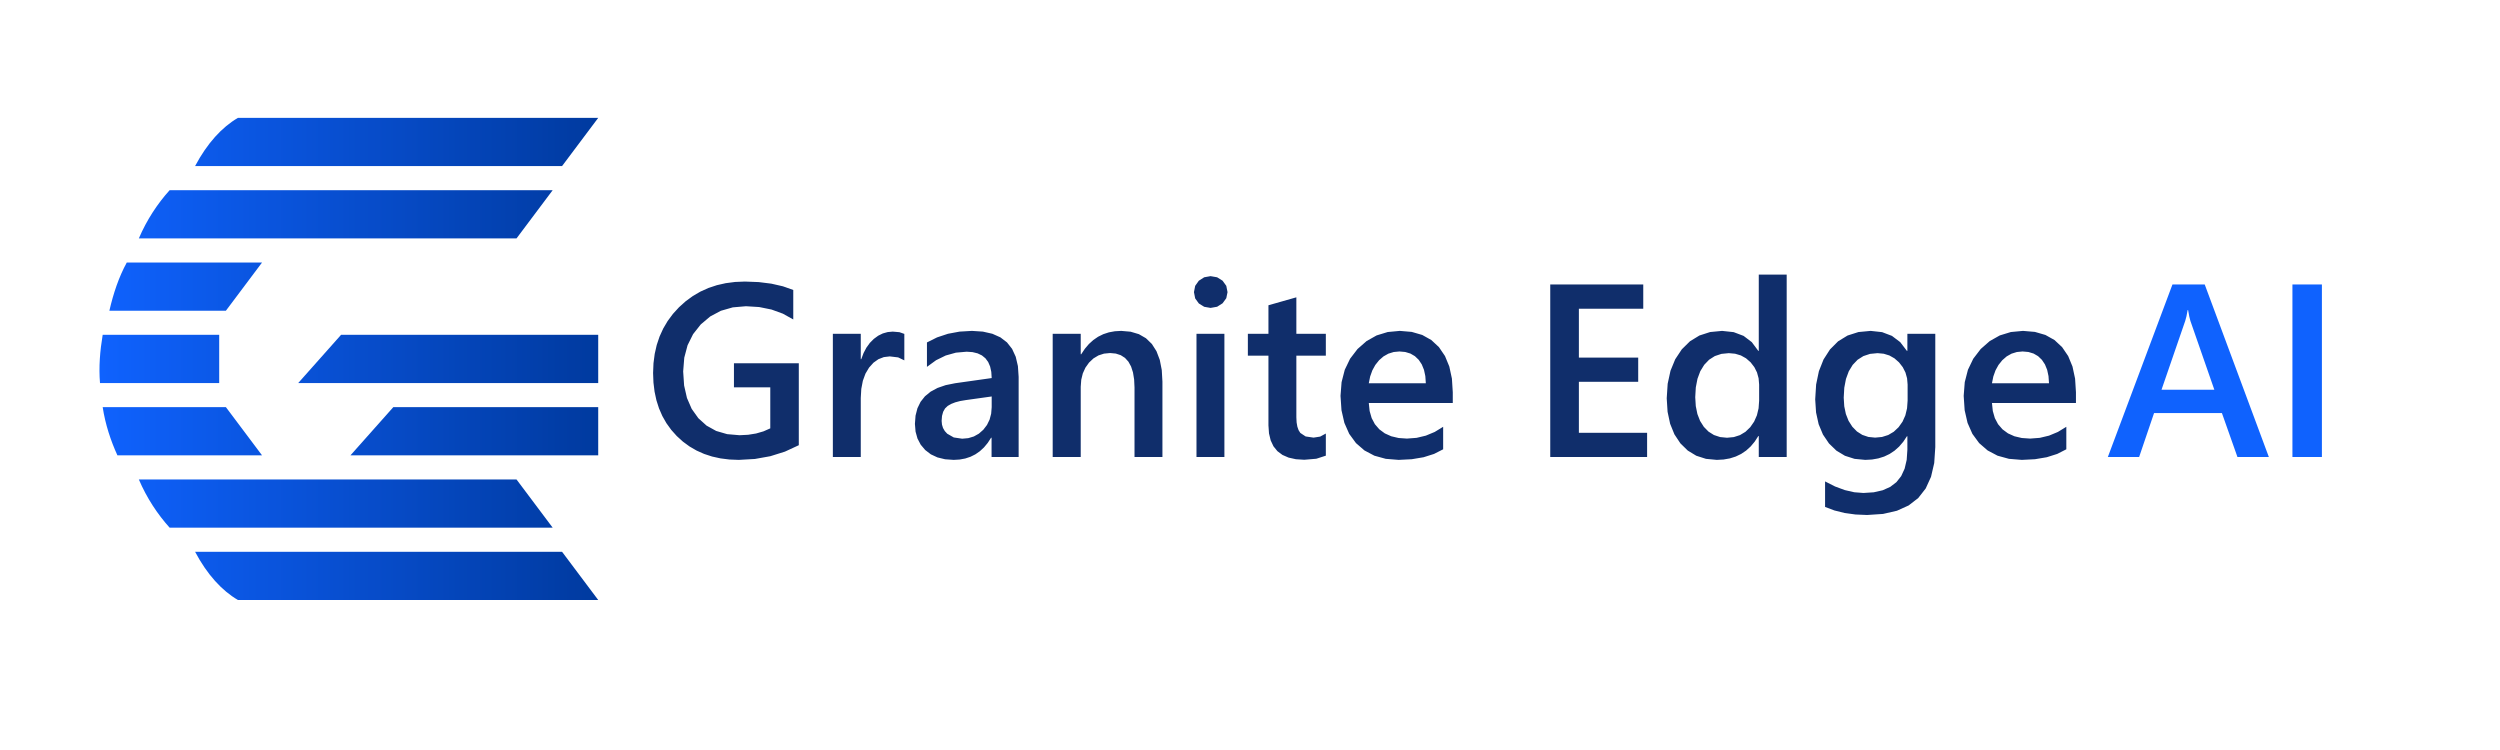
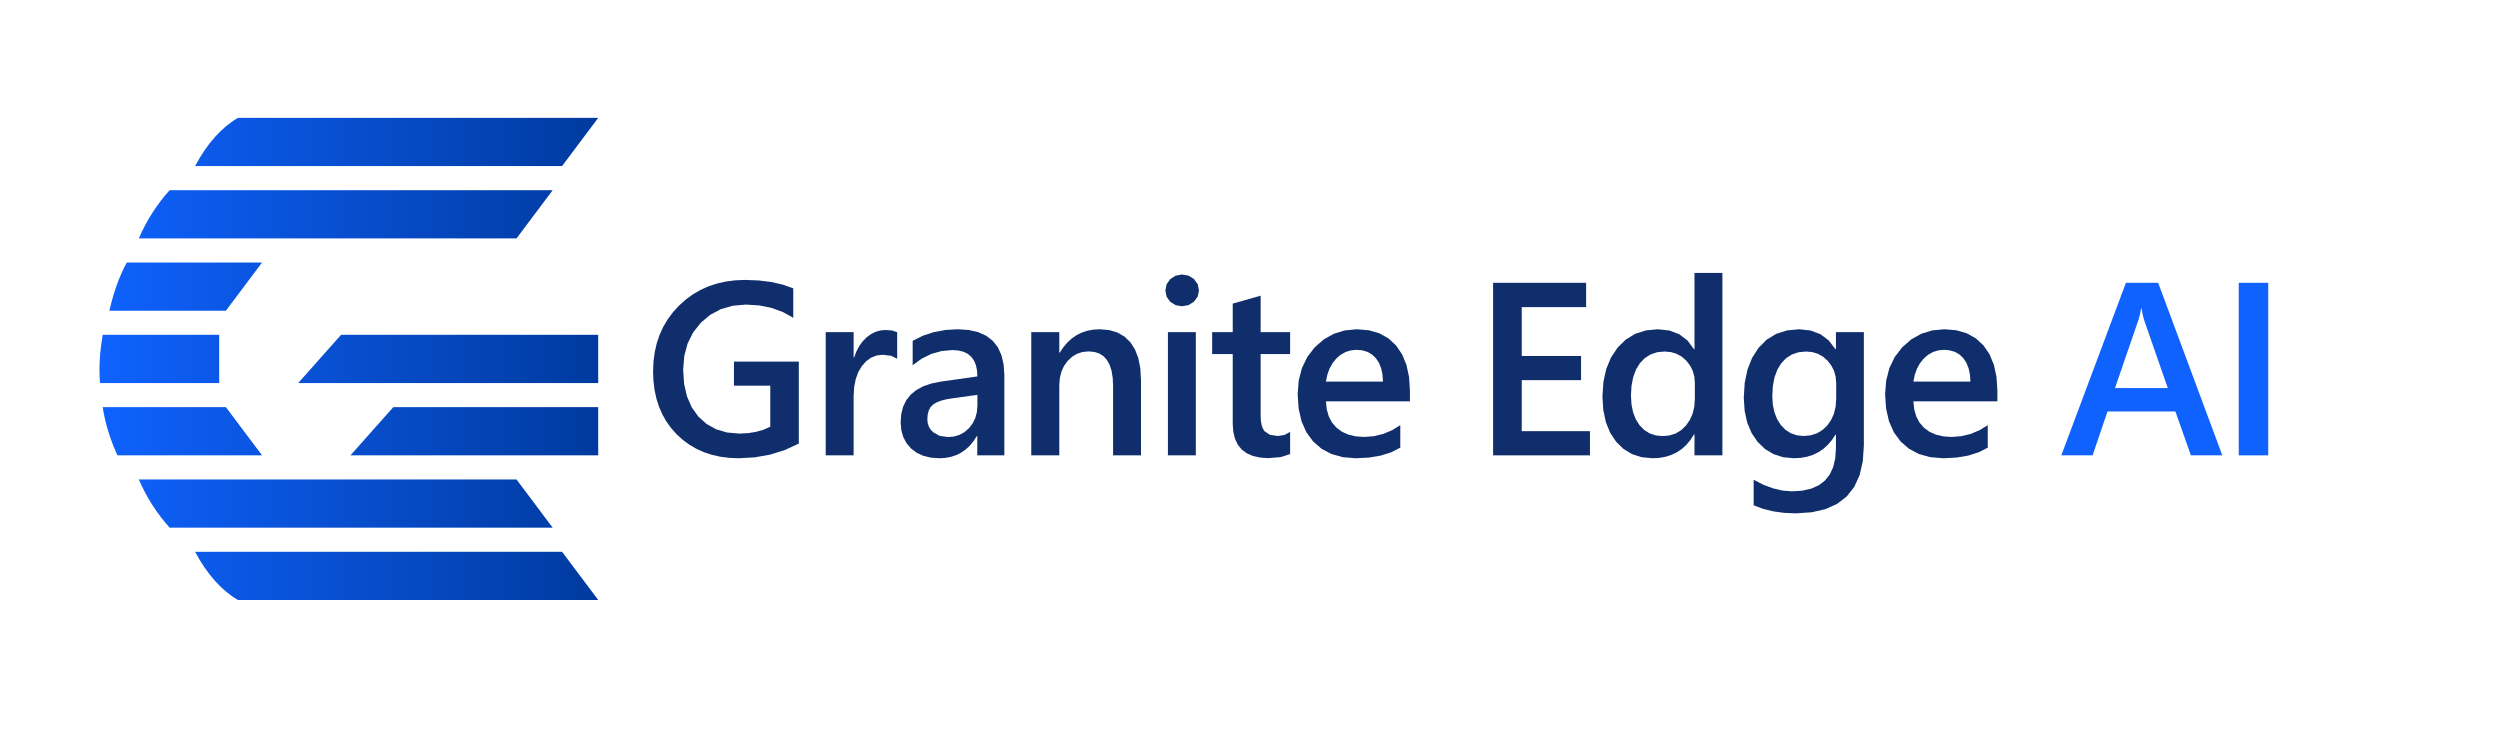
- <svg xmlns="http://www.w3.org/2000/svg" width="1400" height="420" viewBox="0 0 1400 420" fill="none">
+ <svg xmlns="http://www.w3.org/2000/svg" width="1400" height="420" viewBox="0 0 1400 420" fill="none" data-source-sha256="103989b9c434859cf0ef48e3d827c36703609f7168116783c82287da411ecb77">
  <defs>
    <linearGradient id="graniteBlue" x1="48" y1="256" x2="420" y2="256" gradientUnits="userSpaceOnUse">
      <stop offset="0" stop-color="#0F62FE" />
      <stop offset="1" stop-color="#003A9F" />
    </linearGradient>
  </defs>
  <g transform="translate(20 12) scale(0.75)" data-brand-element="Granite Edge AI G monogram">
    <path d="M151 72H420L393 108H119C128 91 139 79 151 72Z" fill="url(#graniteBlue)" />
    <path d="M100 126H386L359 162H77C83 148 91 136 100 126Z" fill="url(#graniteBlue)" />
    <path d="M68 180H169L142 216H55C58 203 62 191 68 180Z" fill="url(#graniteBlue)" />
    <path d="M50 234H137V270H48C47 258 48 246 50 234Z" fill="url(#graniteBlue)" />
    <path d="M50 288H142L169 324H61C56 313 52 301 50 288Z" fill="url(#graniteBlue)" />
    <path d="M77 342H359L386 378H100C91 368 83 356 77 342Z" fill="url(#graniteBlue)" />
    <path d="M119 396H393L420 432H151C139 425 128 413 119 396Z" fill="url(#graniteBlue)" />
    <path d="M228 234H420V270H196L228 234Z" fill="url(#graniteBlue)" />
    <path d="M267 288H420V324H235L267 288Z" fill="url(#graniteBlue)" />
  </g>
-   <path d="M417.141,157.673L424.873,157.967 431.965,158.852 438.417,160.326 444.229,162.389 444.229,178.898 438.404,175.655 432.049,173.339 425.163,171.949 417.747,171.486 410.379,172.122 403.706,174.03 397.728,177.209 392.445,181.661 388.126,187.123 385.041,193.335 383.19,200.296 382.573,208.007 383.104,215.885 384.696,222.874 387.349,228.974 391.063,234.186 395.688,238.357 401.07,241.337 407.21,243.124 414.108,243.72 418.926,243.48 423.407,242.76 427.551,241.56 431.358,239.88 431.358,216.902 411.009,216.902 411.009,203.425 447.328,203.425 447.328,249.313 439.566,252.91 431.375,255.479 422.754,257.02 413.704,257.534 408.475,257.325 403.5,256.7 398.78,255.658 394.315,254.198 390.104,252.322 386.149,250.029 382.448,247.319 379.002,244.192 375.891,240.722 373.194,236.982 370.913,232.973 369.046,228.694 367.594,224.146 366.557,219.328 365.935,214.24 365.728,208.883 365.954,203.4 366.635,198.167 367.77,193.187 369.358,188.458 371.4,183.981 373.896,179.755 376.845,175.781 380.249,172.059 384.001,168.687 388,165.765 392.243,163.292 396.732,161.269 401.466,159.696 406.446,158.572 411.671,157.897 417.141,157.673z M499.955,185.704L503.695,186.024 506.424,186.984 506.424,201.808 502.97,200.141 498.27,199.585 494.943,199.976 491.903,201.151 489.148,203.11 486.68,205.851 484.646,209.267 483.193,213.247 482.322,217.791 482.031,222.899 482.031,255.917 466.398,255.917 466.398,186.917 482.031,186.917 482.031,201.134 482.3,201.134 483.6,197.696 485.206,194.657 487.12,192.019 489.342,189.78 491.787,187.997 494.37,186.723 497.093,185.959 499.955,185.704z M555.344,222.023L540.857,224.045 537.696,224.577 534.952,225.3 532.625,226.211 530.716,227.313 529.227,228.734 528.163,230.606 527.525,232.929 527.313,235.702 527.509,237.793 528.096,239.686 529.075,241.381 530.446,242.878 534.11,244.975 538.835,245.674 542.253,245.361 545.363,244.419 548.166,242.851 550.661,240.654 552.71,237.982 554.173,234.986 555.051,231.665 555.344,228.02 555.344,222.023z M544.293,185.299L550.421,185.702 555.731,186.908 560.225,188.919 563.902,191.735 566.761,195.354 568.804,199.778 570.029,205.007 570.438,211.04 570.438,255.917 555.277,255.917 555.277,245.135 555.007,245.135 553.117,248.041 551.019,250.56 548.712,252.691 546.197,254.434 543.473,255.79 540.541,256.759 537.4,257.34 534.051,257.534 529.239,257.189 524.98,256.152 521.271,254.426 518.115,252.008 515.594,249.023 513.794,245.59 512.714,241.712 512.354,237.386 512.705,232.756 513.76,228.635 515.519,225.024 517.98,221.922 521.145,219.33 525.013,217.247 529.585,215.674 534.86,214.611 555.344,211.714 555.125,208.255 554.468,205.257 553.373,202.721 551.84,200.646 549.869,199.032 547.46,197.879 544.613,197.187 541.328,196.957 535.314,197.487 529.604,199.079 524.196,201.732 519.092,205.447 519.092,191.768 524.761,188.938 530.85,186.917 537.361,185.704 544.293,185.299z M627.849,185.299L633.143,185.756 637.771,187.127 641.734,189.412 645.032,192.611 647.626,196.672 649.479,201.547 650.591,207.235 650.961,213.735 650.961,255.917 635.328,255.917 635.328,217.037 635.115,212.504 634.474,208.576 633.405,205.252 631.909,202.533 629.985,200.417 627.634,198.907 624.856,198 621.65,197.698 618.234,198.033 615.13,199.037 612.338,200.711 609.858,203.055 607.824,205.908 606.371,209.111 605.499,212.663 605.208,216.565 605.208,255.917 589.508,255.917 589.508,186.917 605.208,186.917 605.208,198.372 605.478,198.372 607.522,195.308 609.782,192.653 612.256,190.406 614.945,188.568 617.849,187.138 620.967,186.117 624.301,185.504 627.849,185.299z M670.031,186.917L685.664,186.917 685.664,255.917 670.031,255.917 670.031,186.917z M677.915,154.64L681.588,155.28 684.654,157.201 686.726,160.081 687.416,163.602 686.726,166.98 684.654,169.835 681.588,171.781 677.915,172.429 674.352,171.806 671.345,169.936 669.299,167.106 668.616,163.602 669.299,160.081 671.345,157.201 674.352,155.28 677.915,154.64z M725.959,166.5L725.959,186.917 742.468,186.917 742.468,199.18 725.959,199.18 725.959,233.68 726.098,236.527 726.515,238.936 727.21,240.907 728.183,242.44 731.148,244.411 735.595,245.068 739.301,244.495 742.468,242.777 742.468,255.175 737.162,256.894 730.407,257.466 725.7,257.165 721.622,256.262 718.17,254.756 715.347,252.649 713.15,249.939 711.582,246.626 710.64,242.712 710.327,238.195 710.327,199.18 698.804,199.18 698.804,186.917 710.327,186.917 710.327,170.947 725.959,166.5z M783.705,196.822L780.464,197.129 777.481,198.052 774.754,199.589 772.284,201.741 770.167,204.39 768.502,207.418 767.287,210.825 766.523,214.611 798.462,214.611 798.188,210.633 797.434,207.123 796.2,204.08 794.486,201.505 792.347,199.456 789.837,197.993 786.956,197.115 783.705,196.822z M783.907,185.299L790.582,185.868 796.457,187.574 801.532,190.416 805.807,194.396 809.197,199.387 811.618,205.262 813.071,212.021 813.556,219.665 813.556,225.662 766.523,225.662 766.992,230.172 768.131,234.135 769.94,237.551 772.419,240.419 775.495,242.689 779.098,244.31 783.227,245.283 787.883,245.607 793.295,245.194 798.479,243.956 803.436,241.893 808.165,239.004 808.165,251.604 803.069,254.198 797.215,256.051 790.603,257.163 783.233,257.534 776.03,256.946 769.647,255.184 764.086,252.246 759.346,248.134 755.558,242.956 752.852,236.822 751.229,229.732 750.688,221.686 751.283,214.007 753.071,207.073 756.051,200.884 760.222,195.441 765.278,191.004 770.911,187.835 777.121,185.933 783.907,185.299z M868.137,159.29L920.224,159.29 920.224,172.901 884.174,172.901 884.174,200.258 917.394,200.258 917.394,213.802 884.174,213.802 884.174,242.373 922.38,242.373 922.38,255.917 868.137,255.917 868.137,159.29z M968.134,197.765L963.988,198.174 960.309,199.399 957.098,201.442 954.354,204.301 952.158,207.885 950.589,212.101 949.648,216.948 949.334,222.427 949.635,227.407 950.538,231.836 952.044,235.712 954.152,239.037 956.769,241.705 959.804,243.611 963.255,244.754 967.123,245.135 970.943,244.767 974.383,243.661 977.445,241.819 980.128,239.239 982.309,236.1 983.868,232.577 984.803,228.671 985.114,224.382 985.114,215.352 984.815,211.819 983.918,208.563 982.423,205.586 980.33,202.886 977.774,200.646 974.889,199.046 971.676,198.085 968.134,197.765z M984.912,153.764L1000.545,153.764 1000.545,255.917 984.912,255.917 984.912,244.192 984.643,244.192 982.628,247.319 980.359,250.029 977.836,252.322 975.057,254.198 972.024,255.658 968.736,256.7 965.193,257.325 961.395,257.534 955.346,256.955 949.932,255.218 945.154,252.322 941.012,248.269 937.666,243.217 935.276,237.327 933.842,230.6 933.364,223.034 933.893,214.902 935.478,207.62 938.121,201.189 941.821,195.609 946.401,191.099 951.684,187.877 957.67,185.944 964.36,185.299 970.859,185.999 976.405,188.096 981,191.591 984.643,196.485 984.912,196.485 984.912,153.764z M1051.418,197.765L1047.213,198.176 1043.493,199.408 1040.256,201.461 1037.504,204.335 1035.308,207.946 1033.739,212.21 1032.798,217.127 1032.484,222.697 1032.785,227.53 1033.688,231.853 1035.194,235.666 1037.302,238.97 1039.906,241.638 1042.903,243.544 1046.291,244.687 1050.071,245.068 1053.924,244.704 1057.399,243.611 1060.494,241.789 1063.21,239.239 1065.421,236.121 1067.001,232.594 1067.948,228.658 1068.264,224.314 1068.264,215.352 1067.963,211.846 1067.06,208.606 1065.554,205.63 1063.446,202.92 1060.888,200.665 1058.03,199.054 1054.874,198.087 1051.418,197.765z M1047.578,185.299L1053.975,185.999 1059.488,188.096 1064.116,191.591 1067.86,196.485 1068.129,196.485 1068.129,186.917 1083.762,186.917 1083.762,250.391 1083.165,259.298 1081.374,267.018 1078.39,273.55 1074.211,278.894 1068.838,283.051 1062.271,286.02 1054.511,287.801 1045.556,288.395 1039.033,288.113 1032.939,287.267 1027.274,285.856 1022.04,283.881 1022.04,269.595 1027.628,272.425 1033.073,274.447 1038.376,275.66 1043.535,276.064 1049.299,275.686 1054.295,274.552 1058.522,272.662 1061.981,270.017 1064.671,266.615 1066.592,262.457 1067.745,257.543 1068.129,251.874 1068.129,244.327 1067.86,244.327 1065.801,247.422 1063.497,250.105 1060.949,252.375 1058.157,254.232 1055.12,255.677 1051.84,256.708 1048.315,257.328 1044.545,257.534 1038.55,256.959 1033.166,255.234 1028.392,252.36 1024.229,248.336 1020.854,243.343 1018.443,237.563 1016.996,230.996 1016.514,223.64 1017.032,215.297 1018.586,207.856 1021.176,201.316 1024.802,195.676 1029.334,191.137 1034.64,187.894 1040.721,185.948 1047.578,185.299z M1132.682,196.822L1129.441,197.129 1126.457,198.052 1123.73,199.589 1121.26,201.741 1119.144,204.39 1117.479,207.418 1116.264,210.825 1115.499,214.611 1147.439,214.611 1147.165,210.633 1146.411,207.123 1145.177,204.08 1143.463,201.505 1141.324,199.456 1138.814,197.993 1135.933,197.115 1132.682,196.822z M1132.884,185.299L1139.559,185.868 1145.434,187.574 1150.509,190.416 1154.783,194.396 1158.174,199.387 1160.595,205.262 1162.048,212.021 1162.532,219.665 1162.532,225.662 1115.499,225.662 1115.969,230.172 1117.108,234.135 1118.917,237.551 1121.395,240.419 1124.472,242.689 1128.074,244.31 1132.204,245.283 1136.859,245.607 1142.271,245.194 1147.455,243.956 1152.412,241.893 1157.142,239.004 1157.142,251.604 1152.046,254.198 1146.192,256.051 1139.58,257.163 1132.21,257.534 1125.006,256.946 1118.624,255.184 1113.063,252.246 1108.323,248.134 1104.535,242.956 1101.829,236.822 1100.205,229.732 1099.664,221.686 1100.26,214.007 1102.048,207.073 1105.027,200.884 1109.199,195.441 1114.255,191.004 1119.887,187.835 1126.097,185.933 1132.884,185.299z" fill="#102E6B" data-brand-element="Granite Edge wordmark" />
-   <path d="M1225.07,173.642L1224.43,177.079 1223.723,179.707 1210.448,218.25 1240.029,218.25 1226.62,179.707 1225.997,177.247 1225.34,173.642 1225.07,173.642z M1216.58,159.29L1234.639,159.29 1270.554,255.917 1252.967,255.917 1244.274,231.322 1206.271,231.322 1197.915,255.917 1180.396,255.917 1216.58,159.29z M1283.759,159.29L1300.268,159.29 1300.268,255.917 1283.759,255.917 1283.759,159.29z" fill="#0F62FE" data-brand-element="AI wordmark" />
+   <path d="M417.141,156.756L424.873,157.051 431.965,157.935 438.417,159.409 444.229,161.473 444.229,177.981 438.404,174.739 432.049,172.422 425.163,171.033 417.747,170.569 410.379,171.205 403.706,173.113 397.728,176.293 392.445,180.744 388.126,186.206 385.041,192.418 383.19,199.38 382.573,207.091 383.104,214.968 384.696,221.957 387.349,228.057 391.063,233.269 395.688,237.44 401.07,240.42 407.21,242.208 414.108,242.804 418.926,242.564 423.407,241.844 427.551,240.643 431.358,238.963 431.358,215.985 411.009,215.985 411.009,202.509 447.328,202.509 447.328,248.396 439.566,251.993 431.375,254.562 422.754,256.103 413.704,256.617 408.475,256.409 403.5,255.783 398.78,254.741 394.315,253.282 390.104,251.406 386.149,249.112 382.448,246.402 379.002,243.275 375.891,239.805 373.194,236.065 370.913,232.056 369.046,227.777 367.594,223.229 366.557,218.411 365.935,213.324 365.728,207.967 365.954,202.483 366.635,197.251 367.77,192.27 369.358,187.541 371.4,183.064 373.896,178.838 376.845,174.864 380.249,171.142 384.001,167.77 388,164.848 392.243,162.375 396.732,160.352 401.466,158.779 406.446,157.655 411.671,156.981 417.141,156.756z" fill="#102E6B" transform="translate(0 0)" data-source-char-index="0" />
+   <path d="M499.955,184.787L503.695,185.107 506.424,186.067 506.424,200.892 502.97,199.224 498.27,198.668 494.943,199.06 491.903,200.235 489.148,202.193 486.68,204.935 484.646,208.35 483.193,212.33 482.322,216.874 482.031,221.982 482.031,255 466.398,255 466.398,186 482.031,186 482.031,200.218 482.3,200.218 483.6,196.779 485.206,193.741 487.12,191.102 489.342,188.864 491.787,187.08 494.37,185.806 497.093,185.042 499.955,184.787z" fill="#102E6B" transform="translate(-4 0)" data-source-char-index="1" />
+   <path d="M555.344,221.106L540.857,223.128 537.696,223.661 534.952,224.383 532.625,225.295 530.716,226.396 529.227,227.817 528.163,229.689 527.525,232.012 527.313,234.785 527.509,236.876 528.096,238.769 529.075,240.464 530.446,241.961 534.11,244.059 538.835,244.758 542.253,244.444 545.363,243.503 548.166,241.934 550.661,239.738 552.71,237.066 554.173,234.069 555.051,230.749 555.344,227.104 555.344,221.106z M544.293,184.383L550.421,184.785 555.731,185.992 560.225,188.003 563.902,190.818 566.761,194.438 568.804,198.862 570.029,204.09 570.438,210.123 570.438,255 555.277,255 555.277,244.219 555.007,244.219 553.117,247.125 551.019,249.643 548.712,251.774 546.197,253.518 543.473,254.874 540.541,255.842 537.4,256.423 534.051,256.617 529.239,256.272 524.98,255.236 521.271,253.509 518.115,251.092 515.594,248.106 513.794,244.674 512.714,240.795 512.354,236.47 512.705,231.839 513.76,227.718 515.519,224.107 517.98,221.005 521.145,218.413 525.013,216.331 529.585,214.758 534.86,213.694 555.344,210.797 555.125,207.338 554.468,204.341 553.373,201.804 551.84,199.729 549.869,198.115 547.46,196.962 544.613,196.271 541.328,196.04 535.314,196.571 529.604,198.163 524.196,200.816 519.092,204.53 519.092,190.852 524.761,188.021 530.85,186 537.361,184.787 544.293,184.383z" fill="#102E6B" transform="translate(-8 0)" data-source-char-index="2" />
+   <path d="M627.849,184.383L633.143,184.84 637.771,186.211 641.734,188.495 645.032,191.694 647.626,195.756 649.479,200.63 650.591,206.318 650.961,212.818 650.961,255 635.328,255 635.328,216.12 635.115,211.588 634.474,207.659 633.405,204.335 631.909,201.616 629.985,199.501 627.634,197.99 624.856,197.083 621.65,196.781 618.234,197.116 615.13,198.12 612.338,199.795 609.858,202.138 607.824,204.991 606.371,208.194 605.499,211.747 605.208,215.648 605.208,255 589.508,255 589.508,186 605.208,186 605.208,197.455 605.478,197.455 607.522,194.391 609.782,191.736 612.256,189.489 614.945,187.651 617.849,186.221 620.967,185.2 624.301,184.587 627.849,184.383z" fill="#102E6B" transform="translate(-12 0)" data-source-char-index="3" />
+   <path d="M670.031,186L685.664,186 685.664,255 670.031,255 670.031,186z M677.915,153.724L681.588,154.364 684.654,156.284 686.726,159.165 687.416,162.686 686.726,166.063 684.654,168.918 681.588,170.864 677.915,171.513 674.352,170.889 671.345,169.02 669.299,166.189 668.616,162.686 669.299,159.165 671.345,156.284 674.352,154.364 677.915,153.724z" fill="#102E6B" transform="translate(-16 0)" data-source-char-index="4" />
+   <path d="M725.959,165.583L725.959,186 742.468,186 742.468,198.264 725.959,198.264 725.959,232.764 726.098,235.611 726.515,238.02 727.21,239.99 728.183,241.523 731.148,243.494 735.595,244.151 739.301,243.579 742.468,241.86 742.468,254.259 737.162,255.977 730.407,256.55 725.7,256.249 721.622,255.345 718.17,253.84 715.347,251.732 713.15,249.022 711.582,245.71 710.64,241.795 710.327,237.278 710.327,198.264 698.804,198.264 698.804,186 710.327,186 710.327,170.03 725.959,165.583z" fill="#102E6B" transform="translate(-20 0)" data-source-char-index="5" />
+   <path d="M783.705,195.905L780.464,196.213 777.481,197.135 774.754,198.672 772.284,200.824 770.167,203.473 768.502,206.501 767.287,209.908 766.523,213.694 798.462,213.694 798.188,209.717 797.434,206.206 796.2,203.164 794.486,200.588 792.347,198.54 789.837,197.076 786.956,196.198 783.705,195.905z M783.907,184.383L790.582,184.951 796.457,186.657 801.532,189.5 805.807,193.479 809.197,198.47 811.618,204.345 813.071,211.104 813.556,218.748 813.556,224.745 766.523,224.745 766.992,229.256 768.131,233.219 769.94,236.634 772.419,239.502 775.495,241.772 779.098,243.393 783.227,244.366 787.883,244.69 793.295,244.278 798.479,243.04 803.436,240.976 808.165,238.087 808.165,250.688 803.069,253.282 797.215,255.135 790.603,256.247 783.233,256.617 776.03,256.03 769.647,254.267 764.086,251.33 759.346,247.217 755.558,242.039 752.852,235.905 751.229,228.815 750.688,220.77 751.283,213.09 753.071,206.156 756.051,199.967 760.222,194.524 765.278,190.087 770.911,186.918 777.121,185.017 783.907,184.383z" fill="#102E6B" transform="translate(-24 0)" data-source-char-index="6" />
+   <path d="M868.137,158.373L920.224,158.373 920.224,171.984 884.174,171.984 884.174,199.342 917.394,199.342 917.394,212.886 884.174,212.886 884.174,241.456 922.38,241.456 922.38,255 868.137,255 868.137,158.373z" fill="#102E6B" transform="translate(-32 0)" data-source-char-index="8" />
+   <path d="M968.134,196.849L963.988,197.257 960.309,198.483 957.098,200.525 954.354,203.385 952.158,206.969 950.589,211.184 949.648,216.032 949.334,221.511 949.635,226.491 950.538,230.919 952.044,234.796 954.152,238.121 956.769,240.789 959.804,242.694 963.255,243.838 967.123,244.219 970.943,243.85 974.383,242.745 977.445,240.902 980.128,238.323 982.309,235.183 983.868,231.66 984.803,227.754 985.114,223.465 985.114,214.436 984.815,210.902 983.918,207.647 982.423,204.669 980.33,201.97 977.774,199.729 974.889,198.129 971.676,197.169 968.134,196.849z M984.912,152.848L1000.545,152.848 1000.545,255 984.912,255 984.912,243.275 984.643,243.275 982.628,246.402 980.359,249.112 977.836,251.406 975.057,253.282 972.024,254.741 968.736,255.783 965.193,256.409 961.395,256.617 955.346,256.038 949.932,254.301 945.154,251.406 941.012,247.352 937.666,242.3 935.276,236.411 933.842,229.683 933.364,222.117 933.893,213.985 935.478,206.703 938.121,200.273 941.821,194.692 946.401,190.182 951.684,186.96 957.67,185.027 964.36,184.383 970.859,185.082 976.405,187.179 981,190.675 984.643,195.568 984.912,195.568 984.912,152.848z" fill="#102E6B" transform="translate(-36 0)" data-source-char-index="9" />
+   <path d="M1051.418,196.849L1047.213,197.259 1043.493,198.491 1040.256,200.544 1037.504,203.418 1035.308,207.03 1033.739,211.294 1032.798,216.211 1032.484,221.78 1032.785,226.613 1033.688,230.936 1035.194,234.749 1037.302,238.053 1039.906,240.721 1042.903,242.627 1046.291,243.77 1050.071,244.151 1053.924,243.787 1057.399,242.694 1060.494,240.873 1063.21,238.323 1065.421,235.204 1067.001,231.677 1067.948,227.742 1068.264,223.397 1068.264,214.436 1067.963,210.93 1067.06,207.689 1065.554,204.713 1063.446,202.003 1060.888,199.748 1058.03,198.137 1054.874,197.171 1051.418,196.849z M1047.578,184.383L1053.975,185.082 1059.488,187.179 1064.116,190.675 1067.86,195.568 1068.129,195.568 1068.129,186 1083.762,186 1083.762,249.475 1083.165,258.382 1081.374,266.101 1078.39,272.633 1074.211,277.978 1068.838,282.134 1062.271,285.103 1054.511,286.885 1045.556,287.479 1039.033,287.196 1032.939,286.35 1027.274,284.939 1022.04,282.964 1022.04,268.679 1027.628,271.509 1033.073,273.53 1038.376,274.743 1043.535,275.147 1049.299,274.769 1054.295,273.636 1058.522,271.746 1061.981,269.1 1064.671,265.698 1066.592,261.54 1067.745,256.627 1068.129,250.957 1068.129,243.41 1067.86,243.41 1065.801,246.506 1063.497,249.188 1060.949,251.458 1058.157,253.315 1055.12,254.76 1051.84,255.792 1048.315,256.411 1044.545,256.617 1038.55,256.042 1033.166,254.318 1028.392,251.443 1024.229,247.419 1020.854,242.427 1018.443,236.647 1016.996,230.079 1016.514,222.724 1017.032,214.381 1018.586,206.939 1021.176,200.399 1024.802,194.76 1029.334,190.22 1034.64,186.977 1040.721,185.031 1047.578,184.383z" fill="#102E6B" transform="translate(-40 0)" data-source-char-index="10" />
+   <path d="M1132.682,195.905L1129.441,196.213 1126.457,197.135 1123.73,198.672 1121.26,200.824 1119.144,203.473 1117.479,206.501 1116.264,209.908 1115.499,213.694 1147.439,213.694 1147.165,209.717 1146.411,206.206 1145.177,203.164 1143.463,200.588 1141.324,198.54 1138.814,197.076 1135.933,196.198 1132.682,195.905z M1132.884,184.383L1139.559,184.951 1145.434,186.657 1150.509,189.5 1154.783,193.479 1158.174,198.47 1160.595,204.345 1162.048,211.104 1162.532,218.748 1162.532,224.745 1115.499,224.745 1115.969,229.256 1117.108,233.219 1118.917,236.634 1121.395,239.502 1124.472,241.772 1128.074,243.393 1132.204,244.366 1136.859,244.69 1142.271,244.278 1147.455,243.04 1152.412,240.976 1157.142,238.087 1157.142,250.688 1152.046,253.282 1146.192,255.135 1139.58,256.247 1132.21,256.617 1125.006,256.03 1118.624,254.267 1113.063,251.33 1108.323,247.217 1104.535,242.039 1101.829,235.905 1100.205,228.815 1099.664,220.77 1100.26,213.09 1102.048,206.156 1105.027,199.967 1109.199,194.524 1114.255,190.087 1119.887,186.918 1126.097,185.017 1132.884,184.383z" fill="#102E6B" transform="translate(-44 0)" data-source-char-index="11" />
+   <path d="M1251.007,172.726L1250.367,176.162 1249.659,178.79 1236.385,217.333 1265.966,217.333 1252.557,178.79 1251.933,176.331 1251.276,172.726 1251.007,172.726z M1242.517,158.373L1260.575,158.373 1296.49,255 1278.903,255 1270.211,230.405 1232.207,230.405 1223.852,255 1206.332,255 1242.517,158.373z" fill="#0F62FE" transform="translate(-52 0)" data-source-char-index="13" />
+   <path d="M1309.696,158.373L1326.205,158.373 1326.205,255 1309.696,255 1309.696,158.373z" fill="#0F62FE" transform="translate(-56 0)" data-source-char-index="14" />
</svg>
